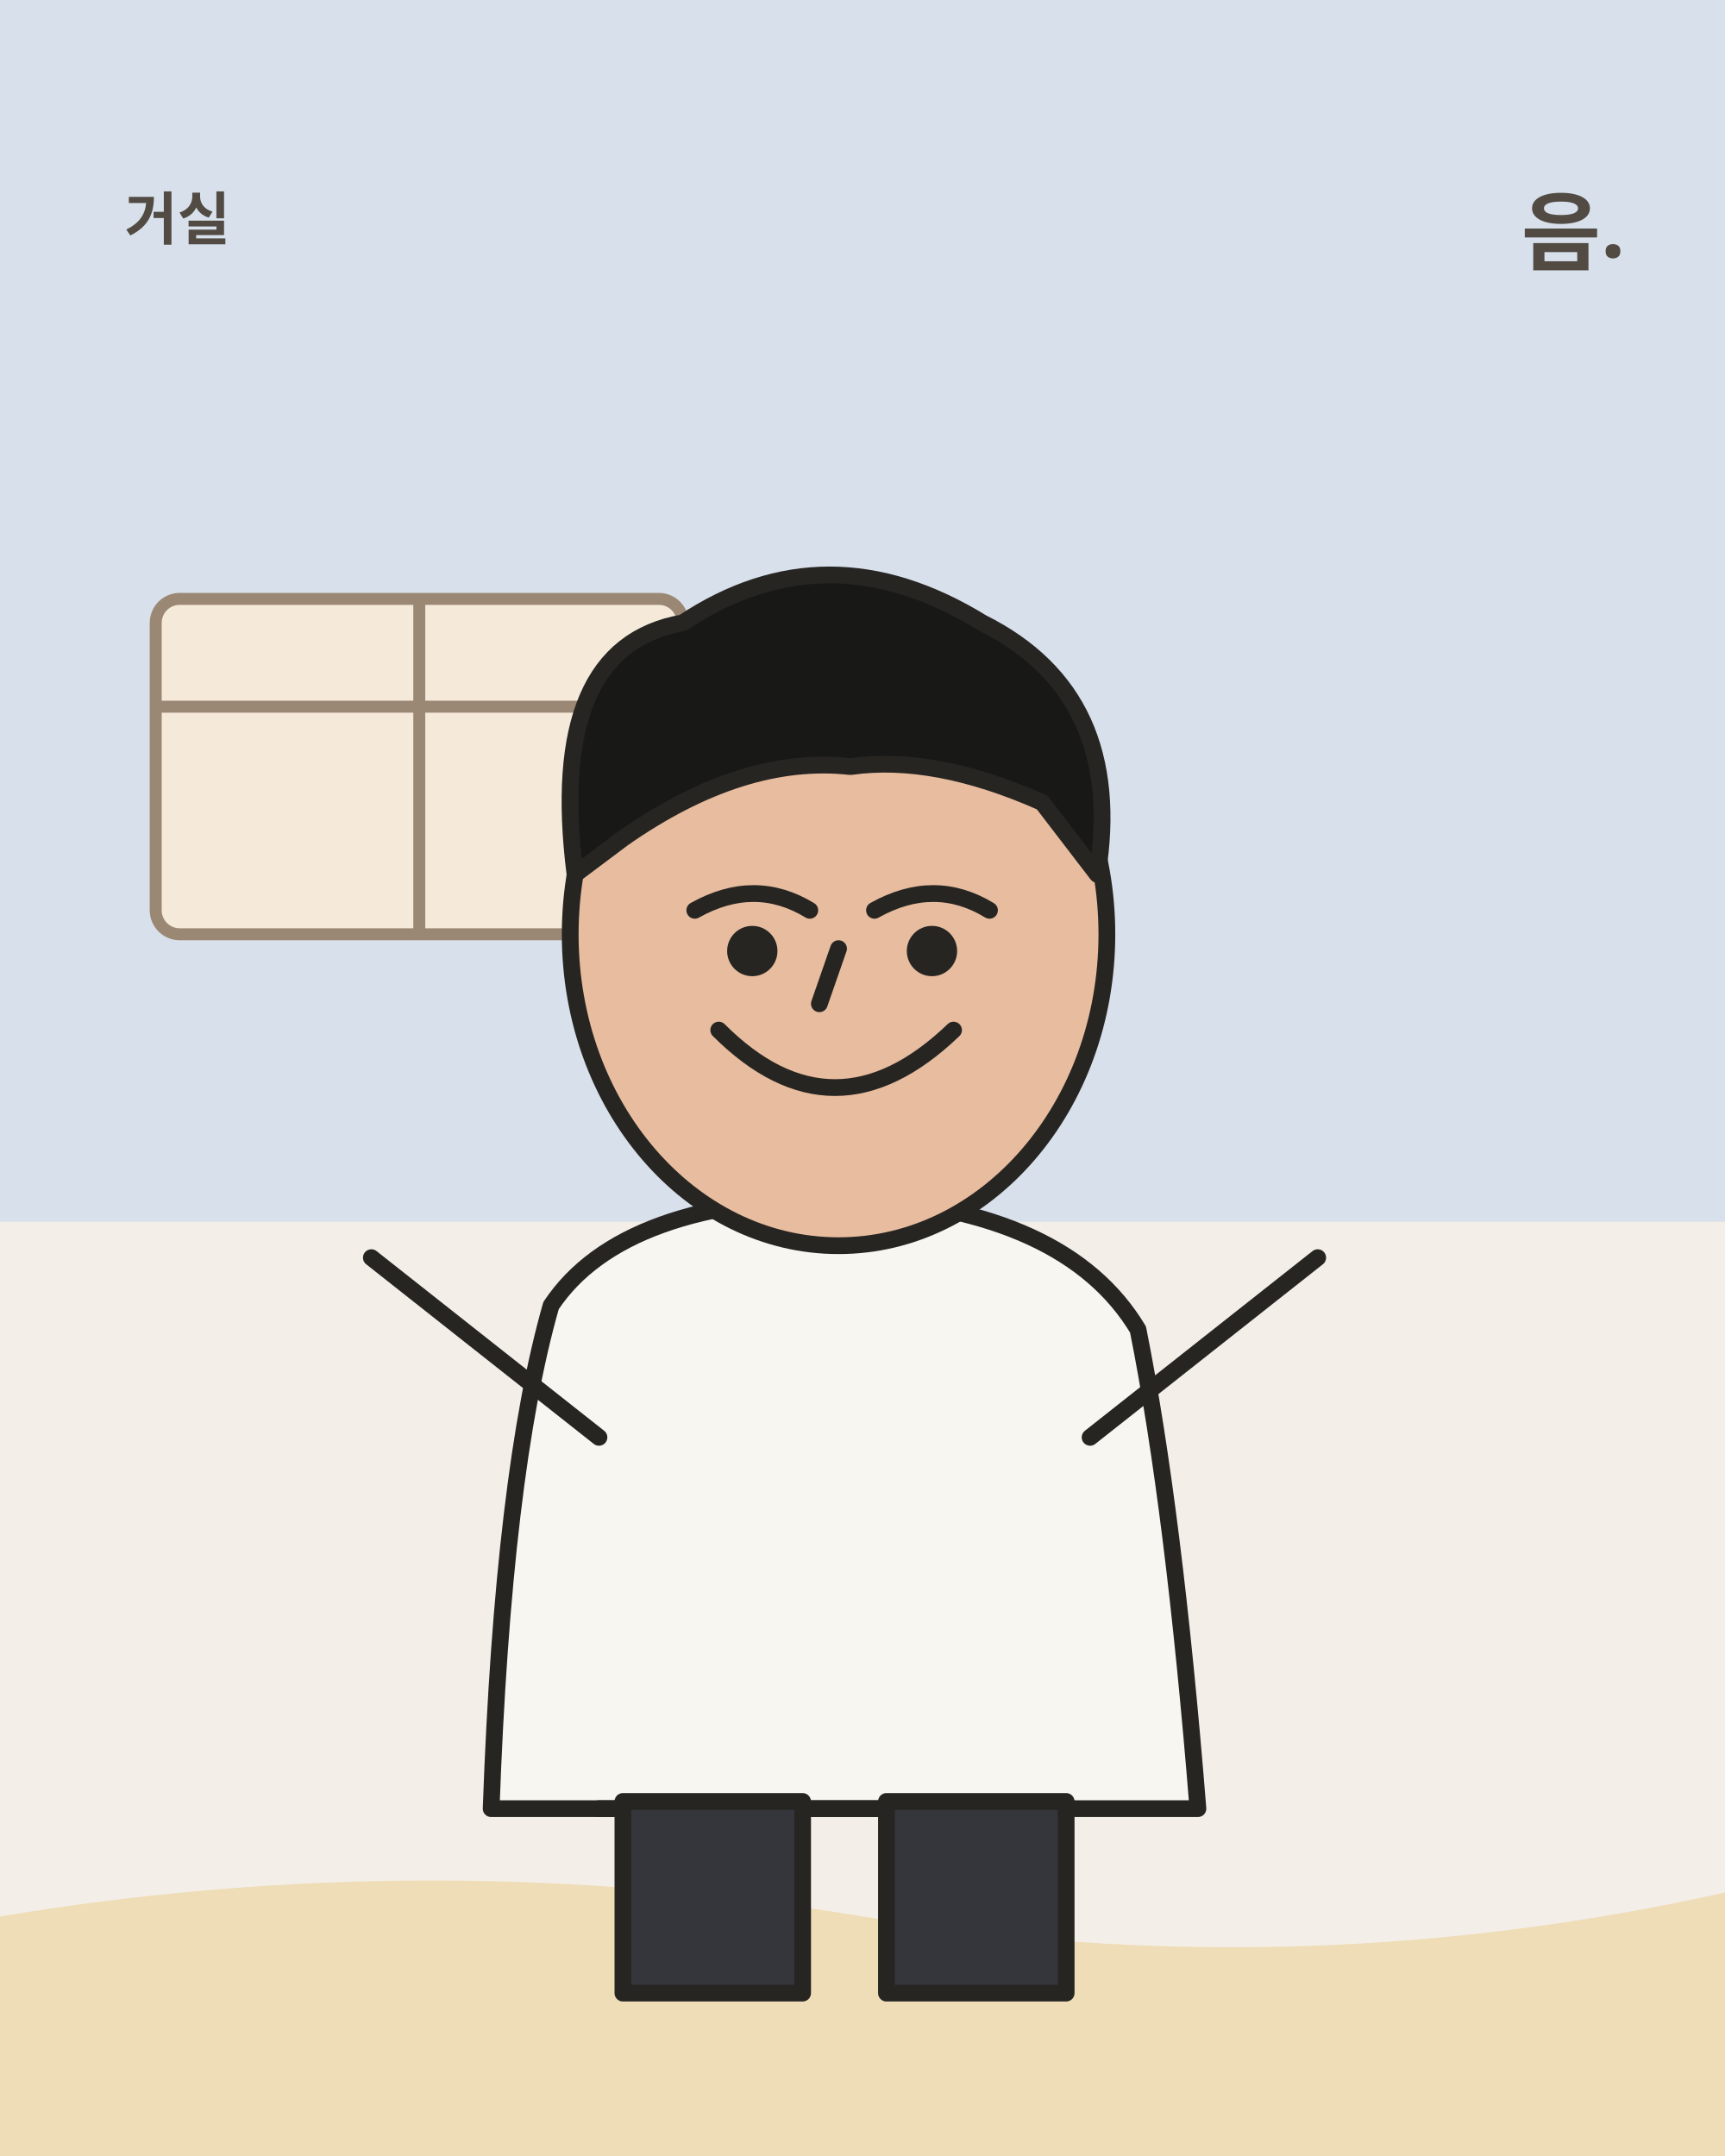
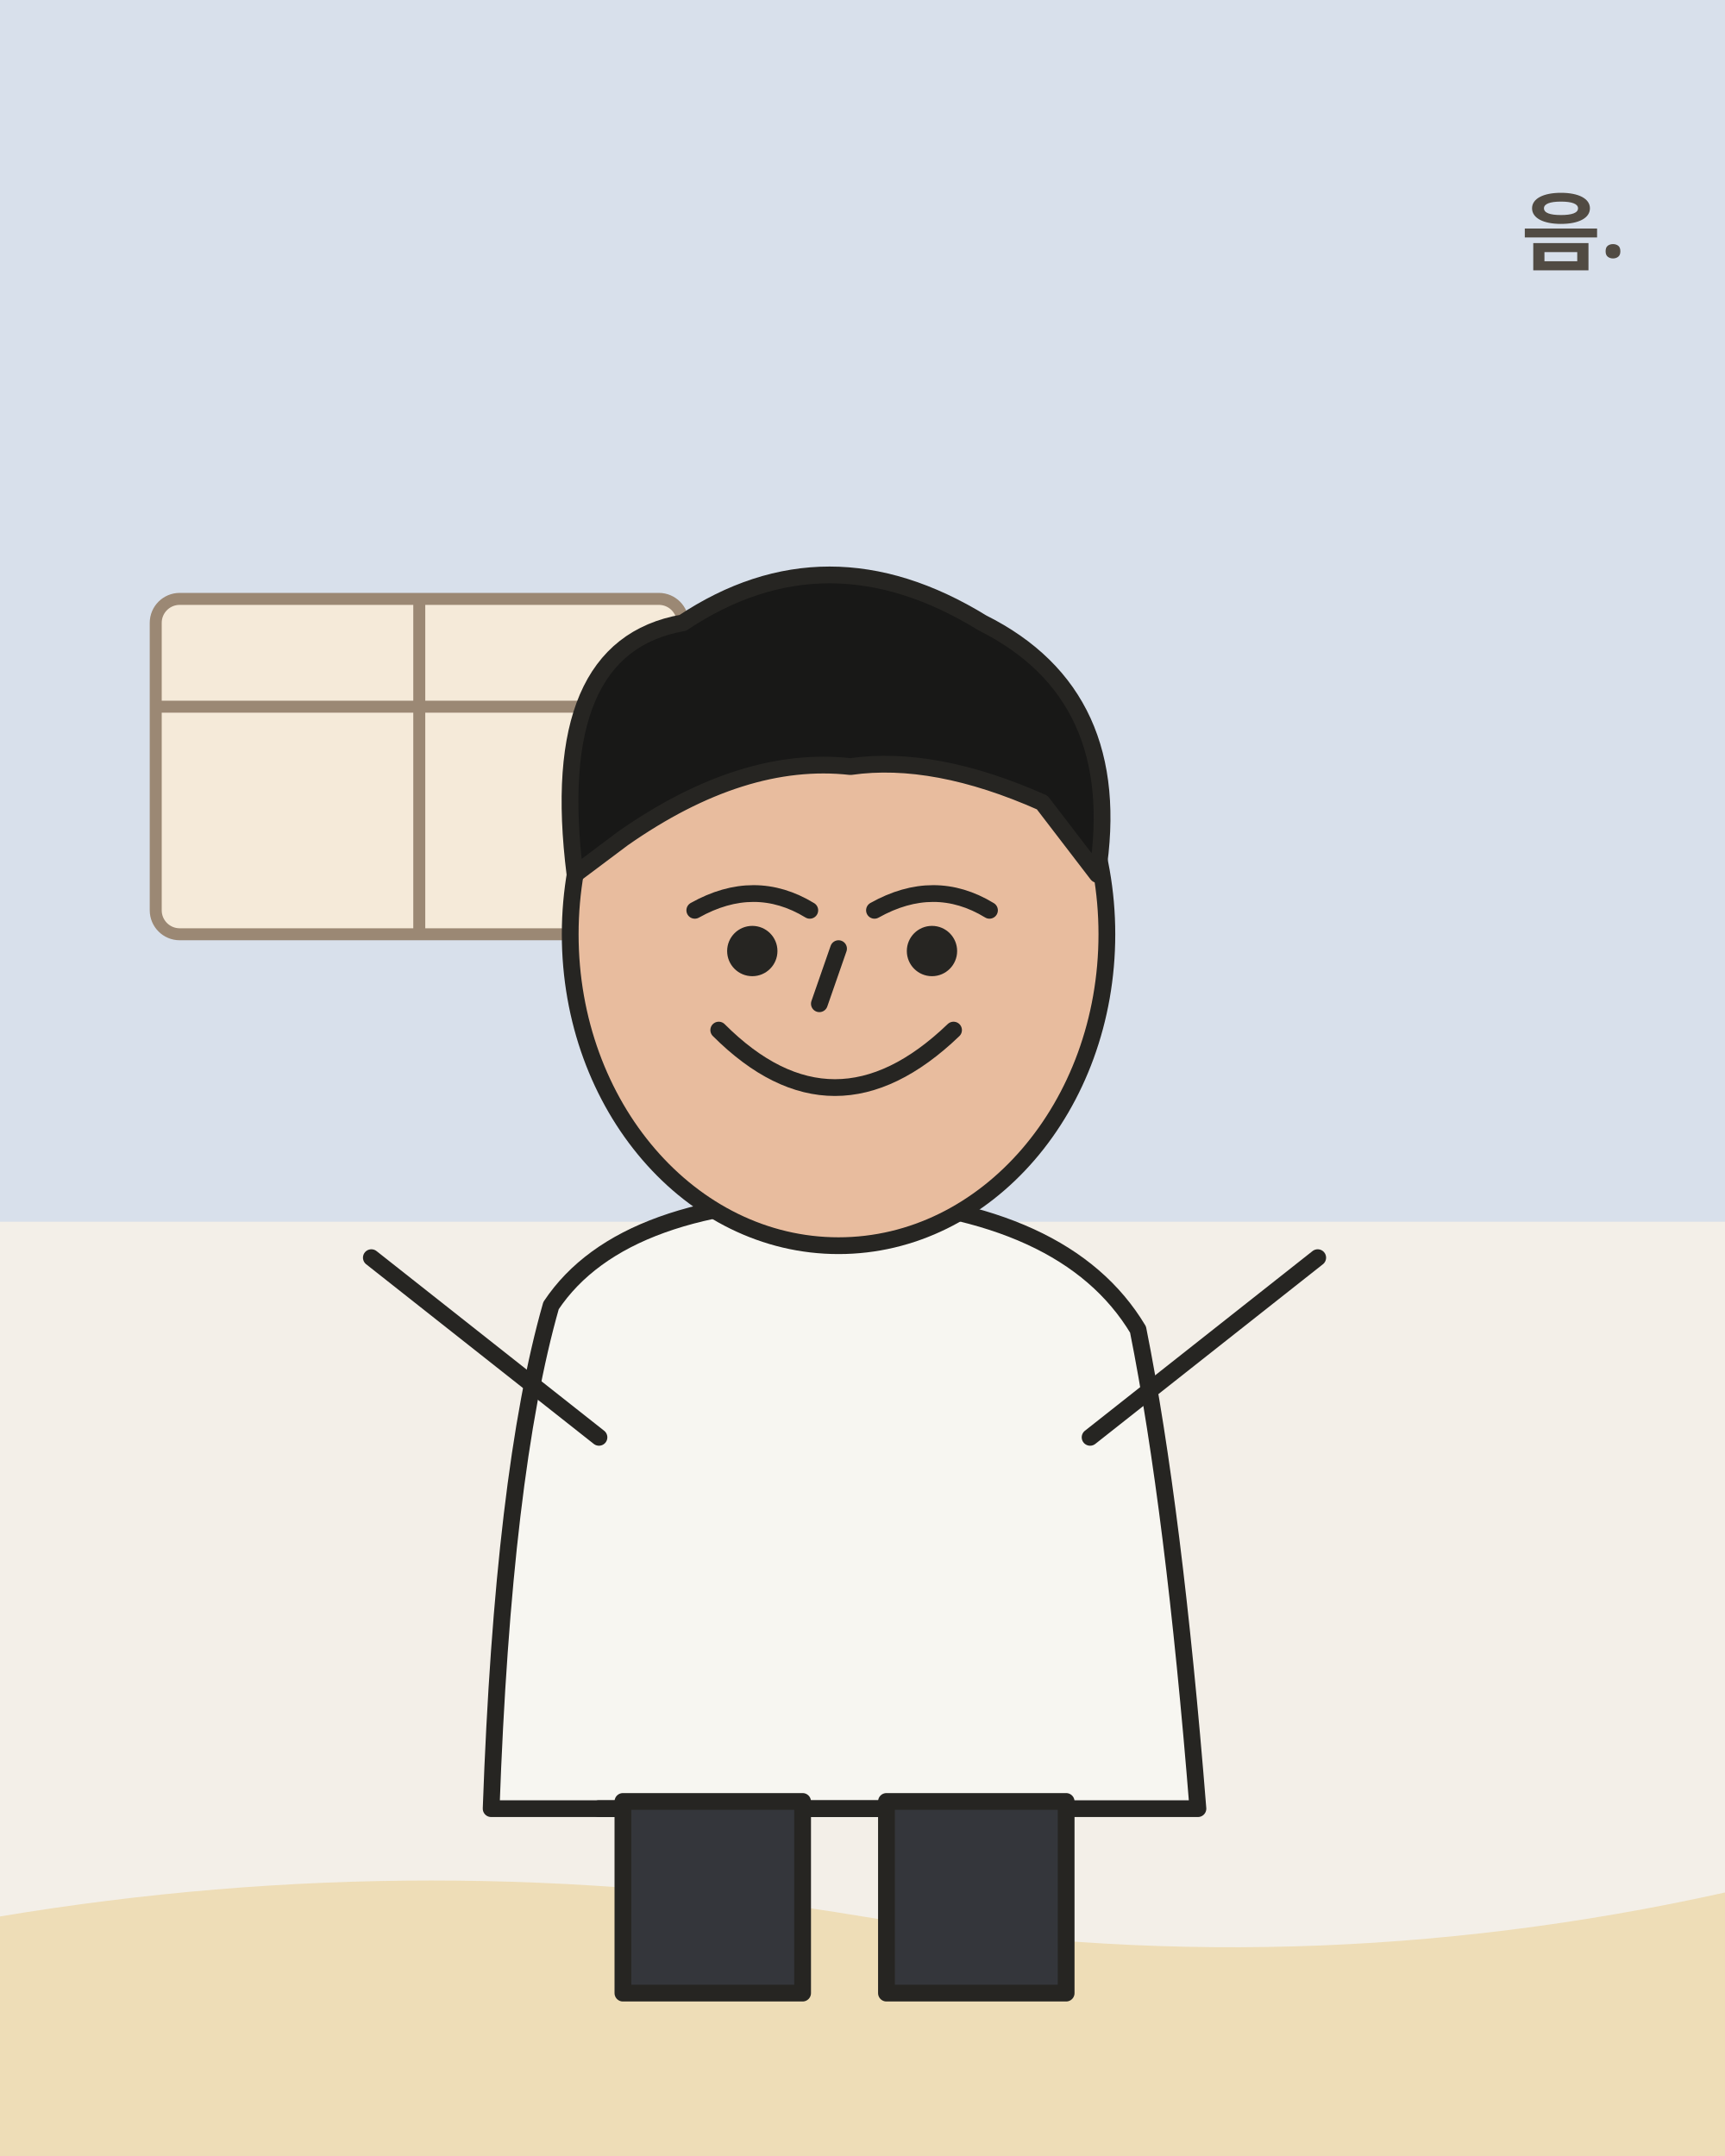
<svg xmlns="http://www.w3.org/2000/svg" viewBox="0 0 720 900" role="img" aria-label="웹툰 장면">
  <rect width="720" height="900" fill="#f3efe8" />
  <rect x="0" y="0" width="720" height="510" fill="#d8e0eb" />
  <rect x="65" y="250" width="220" height="140" rx="10" fill="#f5ead9" stroke="#9b8874" stroke-width="5" />
  <path d="M65 295h220M175 250v140" stroke="#9b8874" stroke-width="5" />
  <path d="M0 800 Q180 770 360 800 T720 790V900H0Z" fill="#e8c77c" opacity=".45" />
  <g stroke="#262522" stroke-width="7" stroke-linecap="round" stroke-linejoin="round">
    <path d="M205 755 Q210 615 230 545 Q260 500 355 500 Q445 505 475 555 Q490 630 500 755Z" fill="#f7f6f1" />
    <path d="M250 755h195" fill="none" />
    <ellipse cx="350" cy="390" rx="112" ry="130" fill="#e8bc9e" />
    <path d="M240 365 Q228 270 285 260 Q345 220 410 260 Q470 290 458 365 L435 335 Q390 315 355 320 Q310 315 260 350Z" fill="#181817" />
    <path d="M290 380q25 -14 48 0M365 380q25 -14 48 0M300 430q48 48 98 0" fill="none" />
    <circle cx="314" cy="397" r="7" fill="#262522" />
    <circle cx="389" cy="397" r="7" fill="#262522" />
    <path d="M350 396l-8 23" fill="none" />
    <path d="M250 600l-95-75M455 600l95-75" fill="none" />
    <rect x="260" y="752" width="75" height="80" fill="#34363b" />
    <rect x="370" y="752" width="75" height="80" fill="#34363b" />
  </g>
  <g font-family="sans-serif" font-weight="700" fill="#514b43">
-     <text x="52" y="100" font-size="24">거실</text>
    <text x="635" y="110" font-size="36">음.</text>
  </g>
</svg>
